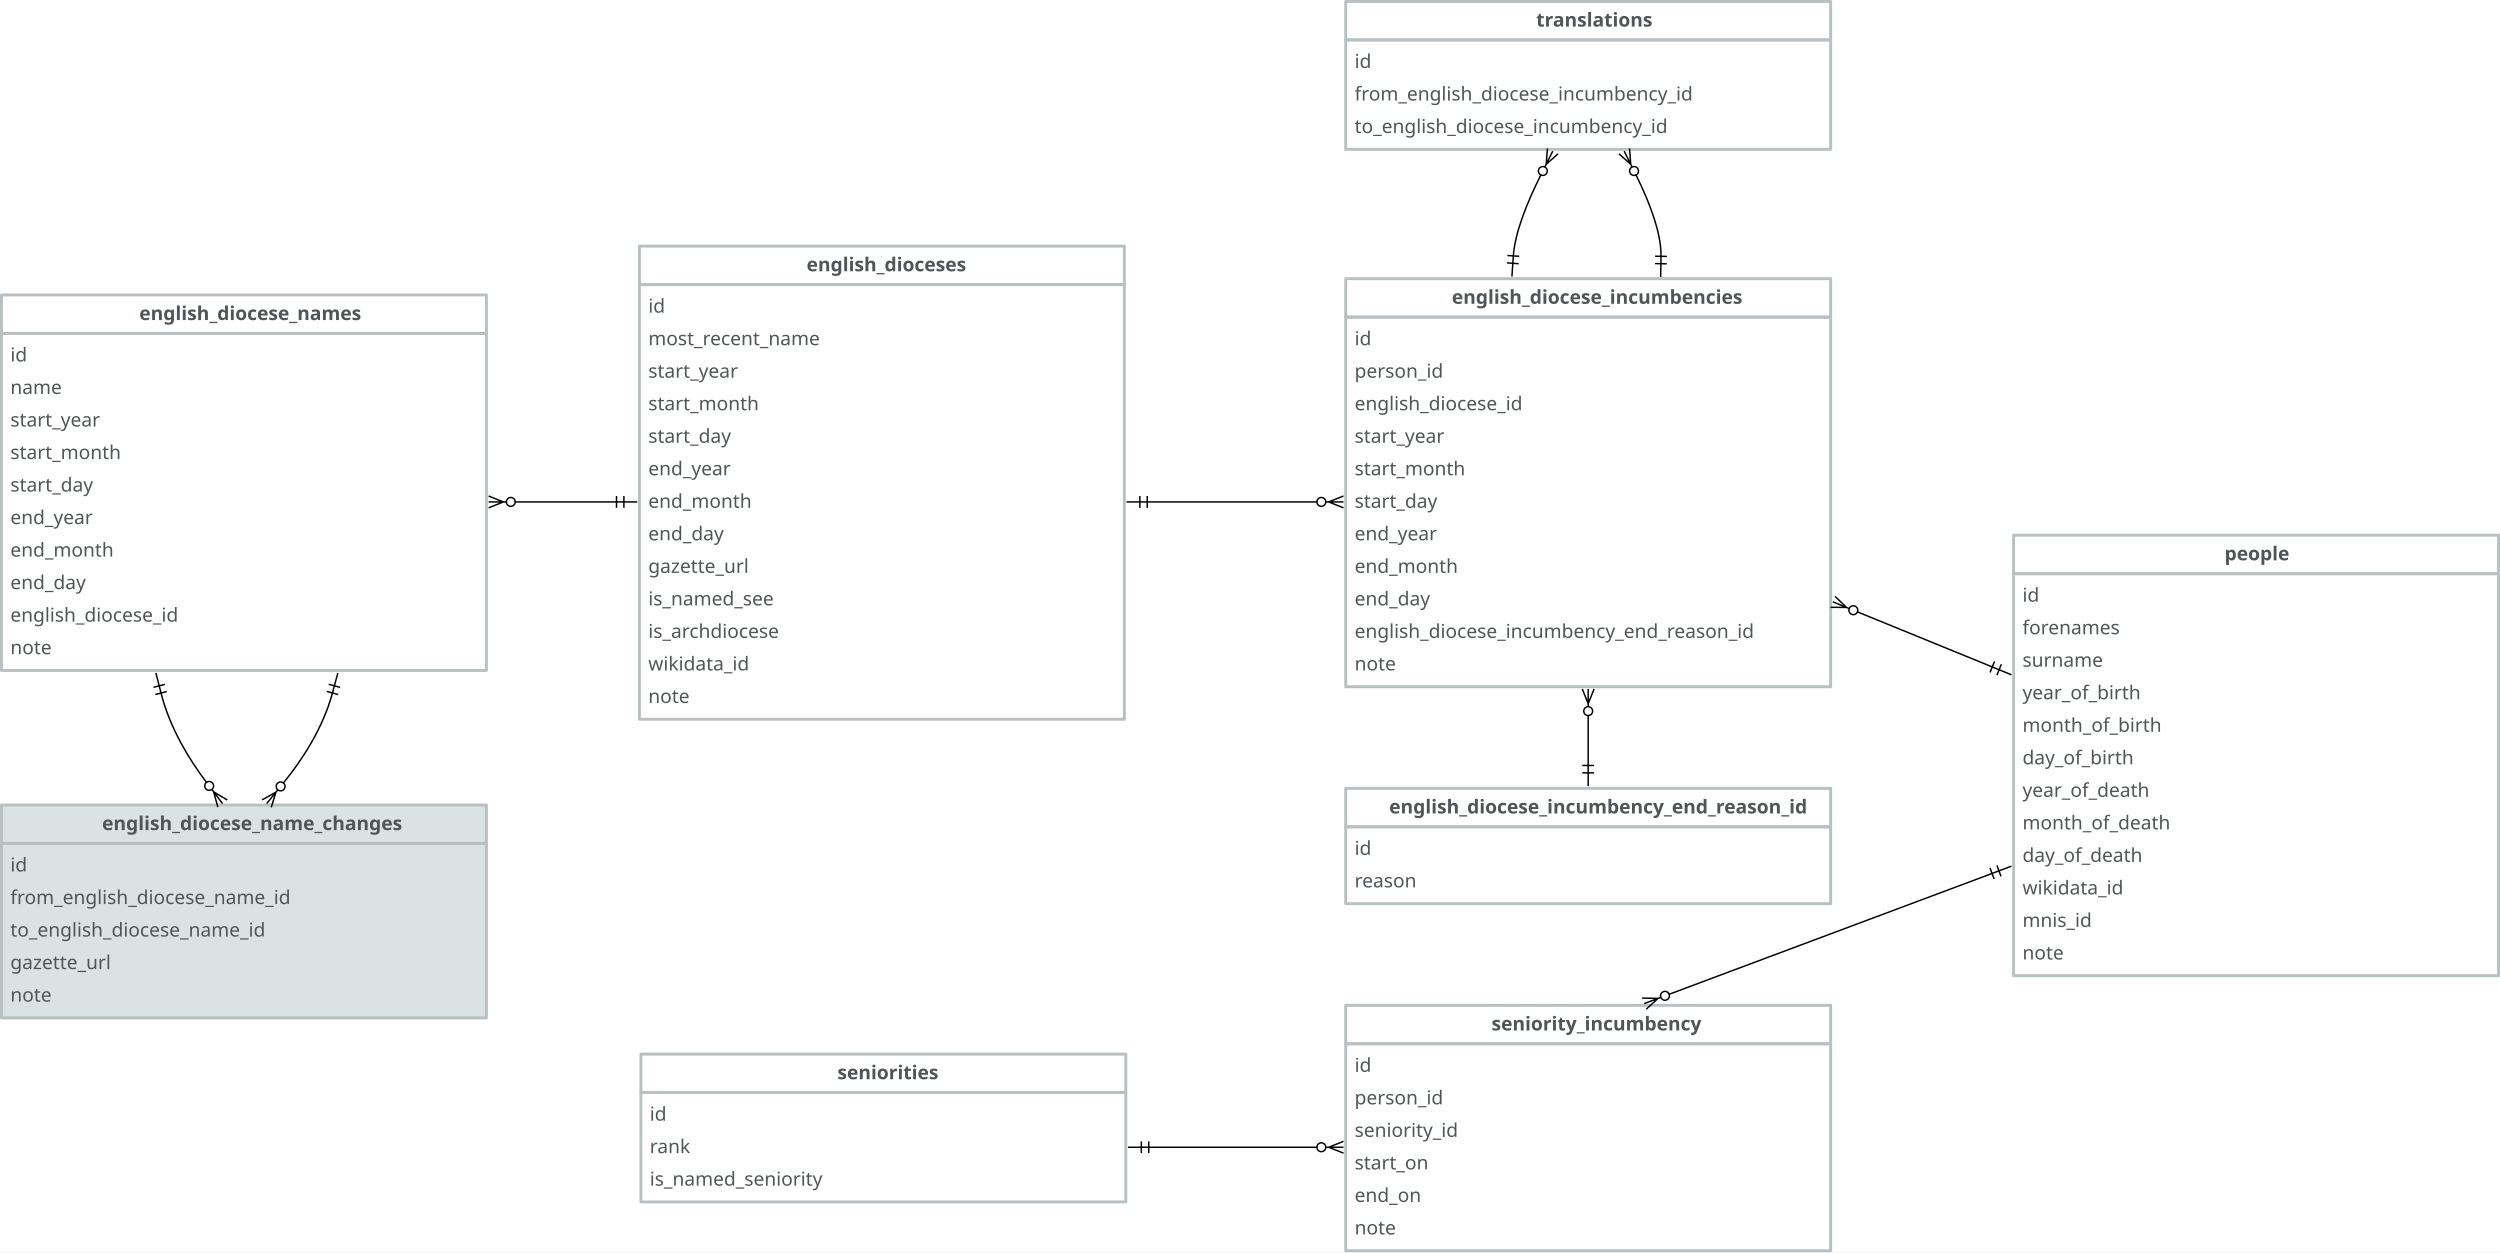
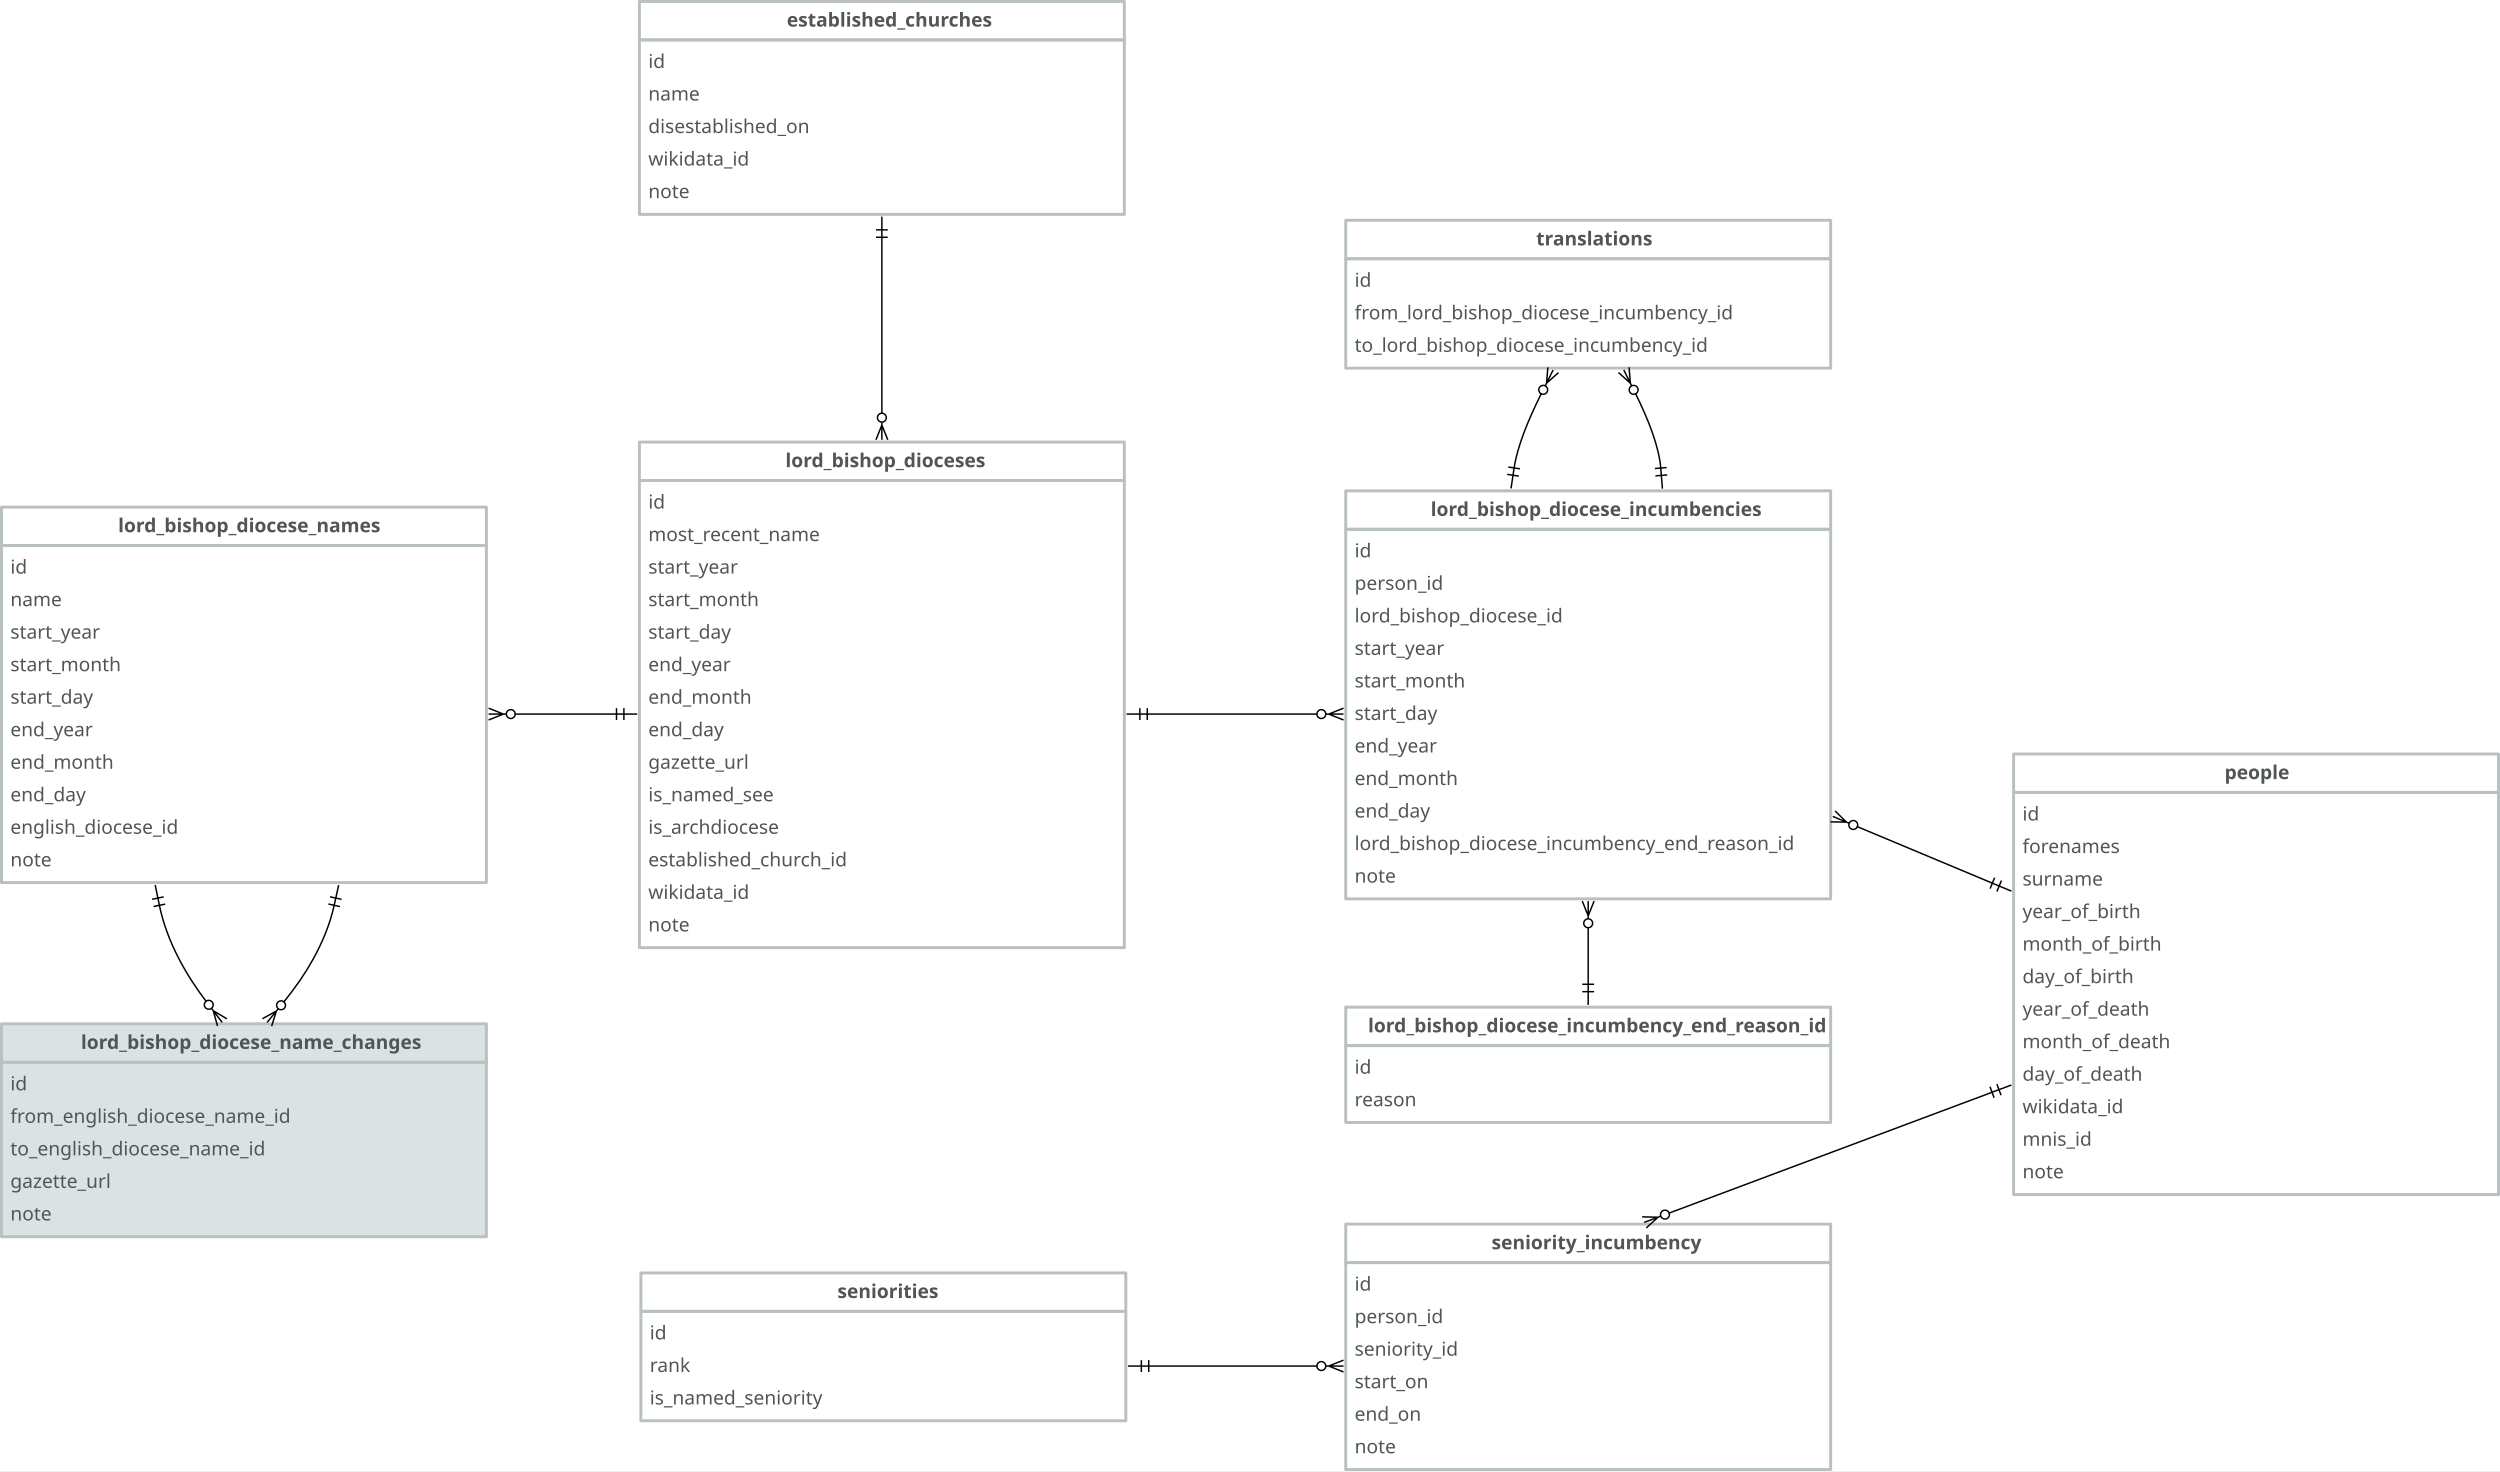
- <svg xmlns="http://www.w3.org/2000/svg" version="1.1" viewBox="-1199.5 -127 1691 847" width="1691" height="847">
+ <svg xmlns="http://www.w3.org/2000/svg" version="1.1" viewBox="-1199.5 -275 1691 995" width="1691" height="995">
  <defs>
    <marker orient="auto" overflow="visible" markerUnits="strokeWidth" id="DoubleBar_Marker" stroke-linejoin="miter" stroke-miterlimit="10" viewBox="-1 -5 16 10" markerWidth="16" markerHeight="10" color="black">
      <g>
        <path d="M 14 0 L 0 0 M 5 4 L 5 -4 M 0 4 L 0 -4" fill="none" stroke="currentColor" stroke-width="1" />
      </g>
    </marker>
    <marker orient="auto" overflow="visible" markerUnits="strokeWidth" id="CrowBall_Marker" stroke-linejoin="miter" stroke-miterlimit="10" viewBox="-19 -5 20 10" markerWidth="20" markerHeight="10" color="black">
      <g>
        <path d="M -18 0 L -6 0 M -18 -4 L -8 0 L -18 4 M -.879 -2.121 C .293 -.95 .293 .95 -.879 2.121 C -2.05 3.293 -3.95 3.293 -5.121 2.121 C -6.293 .95 -6.293 -.95 -5.121 -2.121 C -3.95 -3.293 -2.05 -3.293 -.879 -2.121" fill="none" stroke="currentColor" stroke-width="1" />
      </g>
    </marker>
  </defs>
  <g id="Canvas_1" stroke="none" fill-opacity="1" stroke-opacity="1" stroke-dasharray="none" fill="none">
-     <rect fill="white" x="-1199.5" y="-127" width="1691" height="847" />
+     <rect fill="white" x="-1199.5" y="-275" width="1691" height="995" />
    <g id="Canvas_1_Layer_1">
      <g id="Group_47">
        <g id="Graphic_49">
          <rect x="162.5" y="261" width="328" height="272" stroke="#b9c0c1" stroke-linecap="round" stroke-linejoin="round" stroke-width="2" />
          <text transform="translate(168.5 267)" fill="#515556">
            <tspan font-family="Avenir" font-size="13" fill="#515556" x="0" y="13">id</tspan>
            <tspan font-family="Avenir" font-size="13" fill="#515556" x="0" y="35">forenames</tspan>
            <tspan font-family="Avenir" font-size="13" fill="#515556" x="0" y="57">surname</tspan>
            <tspan font-family="Avenir" font-size="13" fill="#515556" x="0" y="79">year_of_birth</tspan>
            <tspan font-family="Avenir" font-size="13" fill="#515556" x="0" y="101">month_of_birth</tspan>
            <tspan font-family="Avenir" font-size="13" fill="#515556" x="0" y="123">day_of_birth</tspan>
            <tspan font-family="Avenir" font-size="13" fill="#515556" x="0" y="145">year_of_death</tspan>
            <tspan font-family="Avenir" font-size="13" fill="#515556" x="0" y="167">month_of_death</tspan>
            <tspan font-family="Avenir" font-size="13" fill="#515556" x="0" y="189">day_of_death</tspan>
            <tspan font-family="Avenir" font-size="13" fill="#515556" x="0" y="211">wikidata_id</tspan>
            <tspan font-family="Avenir" font-size="13" fill="#515556" x="0" y="233">mnis_id</tspan>
            <tspan font-family="Avenir" font-size="13" fill="#515556" x="0" y="255">note</tspan>
          </text>
        </g>
        <g id="Graphic_48">
          <rect x="162.5" y="235" width="328" height="26" stroke="#b9c0c1" stroke-linecap="round" stroke-linejoin="round" stroke-width="2" />
          <text transform="translate(168.5 239)" fill="#515556">
            <tspan font-family="Avenir" font-weight="bold" font-size="13" fill="#515556" x="136.693" y="13">people</tspan>
          </text>
        </g>
      </g>
      <g id="Group_42">
        <g id="Graphic_44">
-           <rect x="-767" y="65.5" width="328" height="294" stroke="#b9c0c1" stroke-linecap="round" stroke-linejoin="round" stroke-width="2" />
-           <text transform="translate(-761 71.5)" fill="#515556">
+           <rect x="-767" y="50" width="328" height="316" stroke="#b9c0c1" stroke-linecap="round" stroke-linejoin="round" stroke-width="2" />
+           <text transform="translate(-761 56)" fill="#515556">
            <tspan font-family="Avenir" font-size="13" fill="#515556" x="0" y="13">id</tspan>
            <tspan font-family="Avenir" font-size="13" fill="#515556" x="0" y="35">most_recent_name</tspan>
            <tspan font-family="Avenir" font-size="13" fill="#515556" x="0" y="57">start_year</tspan>
            <tspan font-family="Avenir" font-size="13" fill="#515556" x="0" y="79">start_month</tspan>
            <tspan font-family="Avenir" font-size="13" fill="#515556" x="0" y="101">start_day</tspan>
            <tspan font-family="Avenir" font-size="13" fill="#515556" x="0" y="123">end_year</tspan>
            <tspan font-family="Avenir" font-size="13" fill="#515556" x="0" y="145">end_month</tspan>
            <tspan font-family="Avenir" font-size="13" fill="#515556" x="0" y="167">end_day</tspan>
            <tspan font-family="Avenir" font-size="13" fill="#515556" x="0" y="189">gazette_url</tspan>
            <tspan font-family="Avenir" font-size="13" fill="#515556" x="0" y="211">is_named_see</tspan>
            <tspan font-family="Avenir" font-size="13" fill="#515556" x="0" y="233">is_archdiocese</tspan>
-             <tspan font-family="Avenir" font-size="13" fill="#515556" x="0" y="255">wikidata_id</tspan>
-             <tspan font-family="Avenir" font-size="13" fill="#515556" x="0" y="277">note</tspan>
+             <tspan font-family="Avenir" font-size="13" fill="#515556" x="0" y="255">established_church_id</tspan>
+             <tspan font-family="Avenir" font-size="13" fill="#515556" x="0" y="277">wikidata_id</tspan>
+             <tspan font-family="Avenir" font-size="13" fill="#515556" x="0" y="299">note</tspan>
          </text>
        </g>
        <g id="Graphic_43">
-           <rect x="-767" y="39.5" width="328" height="26" stroke="#b9c0c1" stroke-linecap="round" stroke-linejoin="round" stroke-width="2" />
-           <text transform="translate(-761 43.5)" fill="#515556">
-             <tspan font-family="Avenir" font-weight="bold" font-size="13" fill="#515556" x="107.066" y="13">english_dioceses</tspan>
+           <rect x="-767" y="24" width="328" height="26" stroke="#b9c0c1" stroke-linecap="round" stroke-linejoin="round" stroke-width="2" />
+           <text transform="translate(-761 28)" fill="#515556">
+             <tspan font-family="Avenir" font-weight="bold" font-size="13" fill="#515556" x="92.753" y="13">lord_bishop_dioceses</tspan>
          </text>
        </g>
      </g>
      <g id="Group_39">
        <g id="Graphic_41">
-           <rect x="-289.25" y="87.5" width="328" height="250" stroke="#b9c0c1" stroke-linecap="round" stroke-linejoin="round" stroke-width="2" />
-           <text transform="translate(-283.25 93.5)" fill="#515556">
+           <rect x="-289.25" y="83" width="328" height="250" stroke="#b9c0c1" stroke-linecap="round" stroke-linejoin="round" stroke-width="2" />
+           <text transform="translate(-283.25 89)" fill="#515556">
            <tspan font-family="Avenir" font-size="13" fill="#515556" x="0" y="13">id</tspan>
            <tspan font-family="Avenir" font-size="13" fill="#515556" x="0" y="35">person_id</tspan>
-             <tspan font-family="Avenir" font-size="13" fill="#515556" x="0" y="57">english_diocese_id</tspan>
+             <tspan font-family="Avenir" font-size="13" fill="#515556" x="0" y="57">lord_bishop_diocese_id</tspan>
            <tspan font-family="Avenir" font-size="13" fill="#515556" x="0" y="79">start_year</tspan>
            <tspan font-family="Avenir" font-size="13" fill="#515556" x="0" y="101">start_month</tspan>
            <tspan font-family="Avenir" font-size="13" fill="#515556" x="0" y="123">start_day</tspan>
            <tspan font-family="Avenir" font-size="13" fill="#515556" x="0" y="145">end_year</tspan>
            <tspan font-family="Avenir" font-size="13" fill="#515556" x="0" y="167">end_month</tspan>
            <tspan font-family="Avenir" font-size="13" fill="#515556" x="0" y="189">end_day</tspan>
-             <tspan font-family="Avenir" font-size="13" fill="#515556" x="0" y="211">english_diocese_incumbency_end_reason_id</tspan>
+             <tspan font-family="Avenir" font-size="13" fill="#515556" x="0" y="211">lord_bishop_diocese_incumbency_end_reason_id</tspan>
            <tspan font-family="Avenir" font-size="13" fill="#515556" x="0" y="233">note</tspan>
          </text>
        </g>
        <g id="Graphic_40">
-           <rect x="-289.25" y="61.5" width="328" height="26" stroke="#b9c0c1" stroke-linecap="round" stroke-linejoin="round" stroke-width="2" />
-           <text transform="translate(-283.25 65.5)" fill="#515556">
-             <tspan font-family="Avenir" font-weight="bold" font-size="13" fill="#515556" x="65.765" y="13">english_diocese_incumbencies</tspan>
+           <rect x="-289.25" y="57" width="328" height="26" stroke="#b9c0c1" stroke-linecap="round" stroke-linejoin="round" stroke-width="2" />
+           <text transform="translate(-283.25 61)" fill="#515556">
+             <tspan font-family="Avenir" font-weight="bold" font-size="13" fill="#515556" x="51.452" y="13">lord_bishop_diocese_incumbencies</tspan>
          </text>
        </g>
      </g>
      <g id="Line_38">
-         <line x1="56.877" y1="286.883" x2="148.076" y2="324.13" marker-end="url(#DoubleBar_Marker)" marker-start="url(#CrowBall_Marker)" stroke="black" stroke-linecap="round" stroke-linejoin="round" stroke-width="1" />
+         <line x1="56.817" y1="284.172" x2="148.124" y2="322.372" marker-end="url(#DoubleBar_Marker)" marker-start="url(#CrowBall_Marker)" stroke="black" stroke-linecap="round" stroke-linejoin="round" stroke-width="1" />
      </g>
      <g id="Line_37">
-         <line x1="-308.75" y1="212.5" x2="-423.5" y2="212.5" marker-end="url(#DoubleBar_Marker)" marker-start="url(#CrowBall_Marker)" stroke="black" stroke-linecap="round" stroke-linejoin="round" stroke-width="1" />
+         <line x1="-308.75" y1="208" x2="-423.5" y2="208" marker-end="url(#DoubleBar_Marker)" marker-start="url(#CrowBall_Marker)" stroke="black" stroke-linecap="round" stroke-linejoin="round" stroke-width="1" />
      </g>
      <g id="Group_17">
        <g id="Graphic_19">
          <rect x="-766" y="612" width="328" height="74" stroke="#b9c0c1" stroke-linecap="round" stroke-linejoin="round" stroke-width="2" />
          <text transform="translate(-760 618)" fill="#515556">
            <tspan font-family="Avenir" font-size="13" fill="#515556" x="0" y="13">id</tspan>
            <tspan font-family="Avenir" font-size="13" fill="#515556" x="0" y="35">rank</tspan>
            <tspan font-family="Avenir" font-size="13" fill="#515556" x="0" y="57">is_named_seniority</tspan>
          </text>
        </g>
        <g id="Graphic_18">
          <rect x="-766" y="586" width="328" height="26" stroke="#b9c0c1" stroke-linecap="round" stroke-linejoin="round" stroke-width="2" />
          <text transform="translate(-760 590)" fill="#515556">
            <tspan font-family="Avenir" font-weight="bold" font-size="13" fill="#515556" x="126.936" y="13">seniorities</tspan>
          </text>
        </g>
      </g>
      <g id="Group_14">
        <g id="Graphic_16">
          <rect x="-289.25" y="579" width="328" height="140" stroke="#b9c0c1" stroke-linecap="round" stroke-linejoin="round" stroke-width="2" />
          <text transform="translate(-283.25 585)" fill="#515556">
            <tspan font-family="Avenir" font-size="13" fill="#515556" x="0" y="13">id</tspan>
            <tspan font-family="Avenir" font-size="13" fill="#515556" x="0" y="35">person_id</tspan>
            <tspan font-family="Avenir" font-size="13" fill="#515556" x="0" y="57">seniority_id</tspan>
            <tspan font-family="Avenir" font-size="13" fill="#515556" x="0" y="79">start_on</tspan>
            <tspan font-family="Avenir" font-size="13" fill="#515556" x="0" y="101">end_on</tspan>
            <tspan font-family="Avenir" font-size="13" fill="#515556" x="0" y="123">note</tspan>
          </text>
        </g>
        <g id="Graphic_15">
          <rect x="-289.25" y="553" width="328" height="26" stroke="#b9c0c1" stroke-linecap="round" stroke-linejoin="round" stroke-width="2" />
          <text transform="translate(-283.25 557)" fill="#515556">
            <tspan font-family="Avenir" font-weight="bold" font-size="13" fill="#515556" x="92.623" y="13">seniority_incumbency</tspan>
          </text>
        </g>
      </g>
      <g id="Line_13">
        <line x1="-70.5" y1="545.518" x2="147.919" y2="463.807" marker-end="url(#DoubleBar_Marker)" marker-start="url(#CrowBall_Marker)" stroke="black" stroke-linecap="round" stroke-linejoin="round" stroke-width="1" />
      </g>
      <g id="Line_12">
        <line x1="-308.75" y1="649" x2="-422.5" y2="649" marker-end="url(#DoubleBar_Marker)" marker-start="url(#CrowBall_Marker)" stroke="black" stroke-linecap="round" stroke-linejoin="round" stroke-width="1" />
      </g>
      <g id="Group_50">
        <g id="Graphic_52">
          <rect x="-289.25" y="-100" width="328" height="74" stroke="#b9c0c1" stroke-linecap="round" stroke-linejoin="round" stroke-width="2" />
          <text transform="translate(-283.25 -94)" fill="#515556">
            <tspan font-family="Avenir" font-size="13" fill="#515556" x="0" y="13">id</tspan>
-             <tspan font-family="Avenir" font-size="13" fill="#515556" x="0" y="35">from_english_diocese_incumbency_id</tspan>
-             <tspan font-family="Avenir" font-size="13" fill="#515556" x="0" y="57">to_english_diocese_incumbency_id</tspan>
+             <tspan font-family="Avenir" font-size="13" fill="#515556" x="0" y="35">from_lord_bishop_diocese_incumbency_id</tspan>
+             <tspan font-family="Avenir" font-size="13" fill="#515556" x="0" y="57">to_lord_bishop_diocese_incumbency_id</tspan>
          </text>
        </g>
        <g id="Graphic_51">
          <rect x="-289.25" y="-126" width="328" height="26" stroke="#b9c0c1" stroke-linecap="round" stroke-linejoin="round" stroke-width="2" />
          <text transform="translate(-283.25 -122)" fill="#515556">
            <tspan font-family="Avenir" font-weight="bold" font-size="13" fill="#515556" x="122.848" y="13">translations</tspan>
          </text>
        </g>
      </g>
      <g id="Line_53">
-         <path d="M -92.903 -8.649 C -83.641 10.067 -76 30.157 -76 45.5 C -76 45.792 -76.003 46.082 -76.008 46.369" marker-end="url(#DoubleBar_Marker)" marker-start="url(#CrowBall_Marker)" stroke="black" stroke-linecap="round" stroke-linejoin="round" stroke-width="1" />
+         <path d="M -93.172 -8.639 C -84.585 8.683 -77.334 27.091 -76.165 41.575" marker-end="url(#DoubleBar_Marker)" marker-start="url(#CrowBall_Marker)" stroke="black" stroke-linecap="round" stroke-linejoin="round" stroke-width="1" />
      </g>
      <g id="Line_54">
-         <path d="M -157.279 -8.651 C -166.699 10.167 -174.803 30.442 -175.879 46.09" marker-end="url(#DoubleBar_Marker)" marker-start="url(#CrowBall_Marker)" stroke="black" stroke-linecap="round" stroke-linejoin="round" stroke-width="1" />
+         <path d="M -157.013 -8.64 C -165.606 8.52 -173.153 26.818 -175.354 41.507" marker-end="url(#DoubleBar_Marker)" marker-start="url(#CrowBall_Marker)" stroke="black" stroke-linecap="round" stroke-linejoin="round" stroke-width="1" />
      </g>
      <g id="Group_55">
        <g id="Graphic_57">
          <rect x="-289.25" y="432.25" width="328" height="52" stroke="#b9c0c1" stroke-linecap="round" stroke-linejoin="round" stroke-width="2" />
          <text transform="translate(-283.25 438.25)" fill="#515556">
            <tspan font-family="Avenir" font-size="13" fill="#515556" x="0" y="13">id</tspan>
            <tspan font-family="Avenir" font-size="13" fill="#515556" x="0" y="35">reason</tspan>
          </text>
        </g>
        <g id="Graphic_56">
          <rect x="-289.25" y="406.25" width="328" height="26" stroke="#b9c0c1" stroke-linecap="round" stroke-linejoin="round" stroke-width="2" />
          <text transform="translate(-283.25 410.25)" fill="#515556">
-             <tspan font-family="Avenir" font-weight="bold" font-size="13" fill="#515556" x="23.392" y="13">english_diocese_incumbency_end_reason_id</tspan>
+             <tspan font-family="Avenir" font-weight="bold" font-size="13" fill="#515556" x="9.079" y="13">lord_bishop_diocese_incumbency_end_reason_id</tspan>
          </text>
        </g>
      </g>
      <g id="Line_58">
-         <line x1="-125.25" y1="357" x2="-125.25" y2="390.75" marker-end="url(#DoubleBar_Marker)" marker-start="url(#CrowBall_Marker)" stroke="black" stroke-linecap="round" stroke-linejoin="round" stroke-width="1" />
+         <line x1="-125.25" y1="352.5" x2="-125.25" y2="390.75" marker-end="url(#DoubleBar_Marker)" marker-start="url(#CrowBall_Marker)" stroke="black" stroke-linecap="round" stroke-linejoin="round" stroke-width="1" />
      </g>
      <g id="Group_59">
        <g id="Graphic_61">
-           <rect x="-1198.5" y="98.5" width="328" height="228" stroke="#b9c0c1" stroke-linecap="round" stroke-linejoin="round" stroke-width="2" />
-           <text transform="translate(-1192.5 104.5)" fill="#515556">
+           <rect x="-1198.5" y="94" width="328" height="228" stroke="#b9c0c1" stroke-linecap="round" stroke-linejoin="round" stroke-width="2" />
+           <text transform="translate(-1192.5 100)" fill="#515556">
            <tspan font-family="Avenir" font-size="13" fill="#515556" x="0" y="13">id</tspan>
            <tspan font-family="Avenir" font-size="13" fill="#515556" x="0" y="35">name</tspan>
            <tspan font-family="Avenir" font-size="13" fill="#515556" x="0" y="57">start_year</tspan>
            <tspan font-family="Avenir" font-size="13" fill="#515556" x="0" y="79">start_month</tspan>
            <tspan font-family="Avenir" font-size="13" fill="#515556" x="0" y="101">start_day</tspan>
            <tspan font-family="Avenir" font-size="13" fill="#515556" x="0" y="123">end_year</tspan>
            <tspan font-family="Avenir" font-size="13" fill="#515556" x="0" y="145">end_month</tspan>
            <tspan font-family="Avenir" font-size="13" fill="#515556" x="0" y="167">end_day</tspan>
            <tspan font-family="Avenir" font-size="13" fill="#515556" x="0" y="189">english_diocese_id</tspan>
            <tspan font-family="Avenir" font-size="13" fill="#515556" x="0" y="211">note</tspan>
          </text>
        </g>
        <g id="Graphic_60">
-           <rect x="-1198.5" y="72.5" width="328" height="26" stroke="#b9c0c1" stroke-linecap="round" stroke-linejoin="round" stroke-width="2" />
-           <text transform="translate(-1192.5 76.5)" fill="#515556">
-             <tspan font-family="Avenir" font-weight="bold" font-size="13" fill="#515556" x="87.209" y="13">english_diocese_names</tspan>
+           <rect x="-1198.5" y="68" width="328" height="26" stroke="#b9c0c1" stroke-linecap="round" stroke-linejoin="round" stroke-width="2" />
+           <text transform="translate(-1192.5 72)" fill="#515556">
+             <tspan font-family="Avenir" font-weight="bold" font-size="13" fill="#515556" x="72.895" y="13">lord_bishop_diocese_names</tspan>
          </text>
        </g>
      </g>
      <g id="Line_62">
-         <line x1="-851" y1="212.5" x2="-782.5" y2="212.5" marker-end="url(#DoubleBar_Marker)" marker-start="url(#CrowBall_Marker)" stroke="black" stroke-linecap="round" stroke-linejoin="round" stroke-width="1" />
+         <line x1="-851" y1="208" x2="-782.5" y2="208" marker-end="url(#DoubleBar_Marker)" marker-start="url(#CrowBall_Marker)" stroke="black" stroke-linecap="round" stroke-linejoin="round" stroke-width="1" />
      </g>
      <g id="Group_63">
        <g id="Graphic_65">
          <rect x="-1198.5" y="443.5" width="328" height="118" fill="#dae2e3" />
          <rect x="-1198.5" y="443.5" width="328" height="118" stroke="#b9c0c1" stroke-linecap="round" stroke-linejoin="round" stroke-width="2" />
          <text transform="translate(-1192.5 449.5)" fill="#515556">
            <tspan font-family="Avenir" font-size="13" fill="#515556" x="0" y="13">id</tspan>
            <tspan font-family="Avenir" font-size="13" fill="#515556" x="0" y="35">from_english_diocese_name_id</tspan>
            <tspan font-family="Avenir" font-size="13" fill="#515556" x="0" y="57">to_english_diocese_name_id</tspan>
            <tspan font-family="Avenir" font-size="13" fill="#515556" x="0" y="79">gazette_url</tspan>
            <tspan font-family="Avenir" font-size="13" fill="#515556" x="0" y="101">note</tspan>
          </text>
        </g>
        <g id="Graphic_64">
          <rect x="-1198.5" y="417.5" width="328" height="26" fill="#dae2e3" />
          <rect x="-1198.5" y="417.5" width="328" height="26" stroke="#b9c0c1" stroke-linecap="round" stroke-linejoin="round" stroke-width="2" />
          <text transform="translate(-1192.5 421.5)" fill="#515556">
-             <tspan font-family="Avenir" font-weight="bold" font-size="13" fill="#515556" x="62.047" y="13">english_diocese_name_changes</tspan>
+             <tspan font-family="Avenir" font-weight="bold" font-size="13" fill="#515556" x="47.734" y="13">lord_bishop_diocese_name_changes</tspan>
          </text>
        </g>
      </g>
      <g id="Line_66">
-         <path d="M -1007.794 402.599 C -994.987 386.83 -981.056 365.525 -974.626 341.721" marker-end="url(#DoubleBar_Marker)" marker-start="url(#CrowBall_Marker)" stroke="black" stroke-linecap="round" stroke-linejoin="round" stroke-width="1" />
+         <path d="M -1007.49 402.65 C -993.923 386.037 -979.176 363.173 -973.457 337.345" marker-end="url(#DoubleBar_Marker)" marker-start="url(#CrowBall_Marker)" stroke="black" stroke-linecap="round" stroke-linejoin="round" stroke-width="1" />
      </g>
      <g id="Line_67">
-         <path d="M -1059.825 402.202 C -1071.737 386.48 -1084.616 365.345 -1090.594 341.753" marker-end="url(#DoubleBar_Marker)" marker-start="url(#CrowBall_Marker)" stroke="black" stroke-linecap="round" stroke-linejoin="round" stroke-width="1" />
+         <path d="M -1060.111 402.254 C -1072.737 385.677 -1086.378 362.975 -1091.695 337.356" marker-end="url(#DoubleBar_Marker)" marker-start="url(#CrowBall_Marker)" stroke="black" stroke-linecap="round" stroke-linejoin="round" stroke-width="1" />
+       </g>
+       <g id="Group_71">
+         <g id="Graphic_73">
+           <rect x="-767" y="-248" width="328" height="118" stroke="#b9c0c1" stroke-linecap="round" stroke-linejoin="round" stroke-width="2" />
+           <text transform="translate(-761 -242)" fill="#515556">
+             <tspan font-family="Avenir" font-size="13" fill="#515556" x="0" y="13">id</tspan>
+             <tspan font-family="Avenir" font-size="13" fill="#515556" x="0" y="35">name</tspan>
+             <tspan font-family="Avenir" font-size="13" fill="#515556" x="0" y="57">disestablished_on</tspan>
+             <tspan font-family="Avenir" font-size="13" fill="#515556" x="0" y="79">wikidata_id</tspan>
+             <tspan font-family="Avenir" font-size="13" fill="#515556" x="0" y="101">note</tspan>
+           </text>
+         </g>
+         <g id="Graphic_72">
+           <rect x="-767" y="-274" width="328" height="26" stroke="#b9c0c1" stroke-linecap="round" stroke-linejoin="round" stroke-width="2" />
+           <text transform="translate(-761 -270)" fill="#515556">
+             <tspan font-family="Avenir" font-weight="bold" font-size="13" fill="#515556" x="93.702" y="13">established_churches</tspan>
+           </text>
+         </g>
+       </g>
+       <g id="Line_74">
+         <line x1="-603" y1="4.5" x2="-603" y2="-114.5" marker-end="url(#DoubleBar_Marker)" marker-start="url(#CrowBall_Marker)" stroke="black" stroke-linecap="round" stroke-linejoin="round" stroke-width="1" />
      </g>
    </g>
  </g>
</svg>
